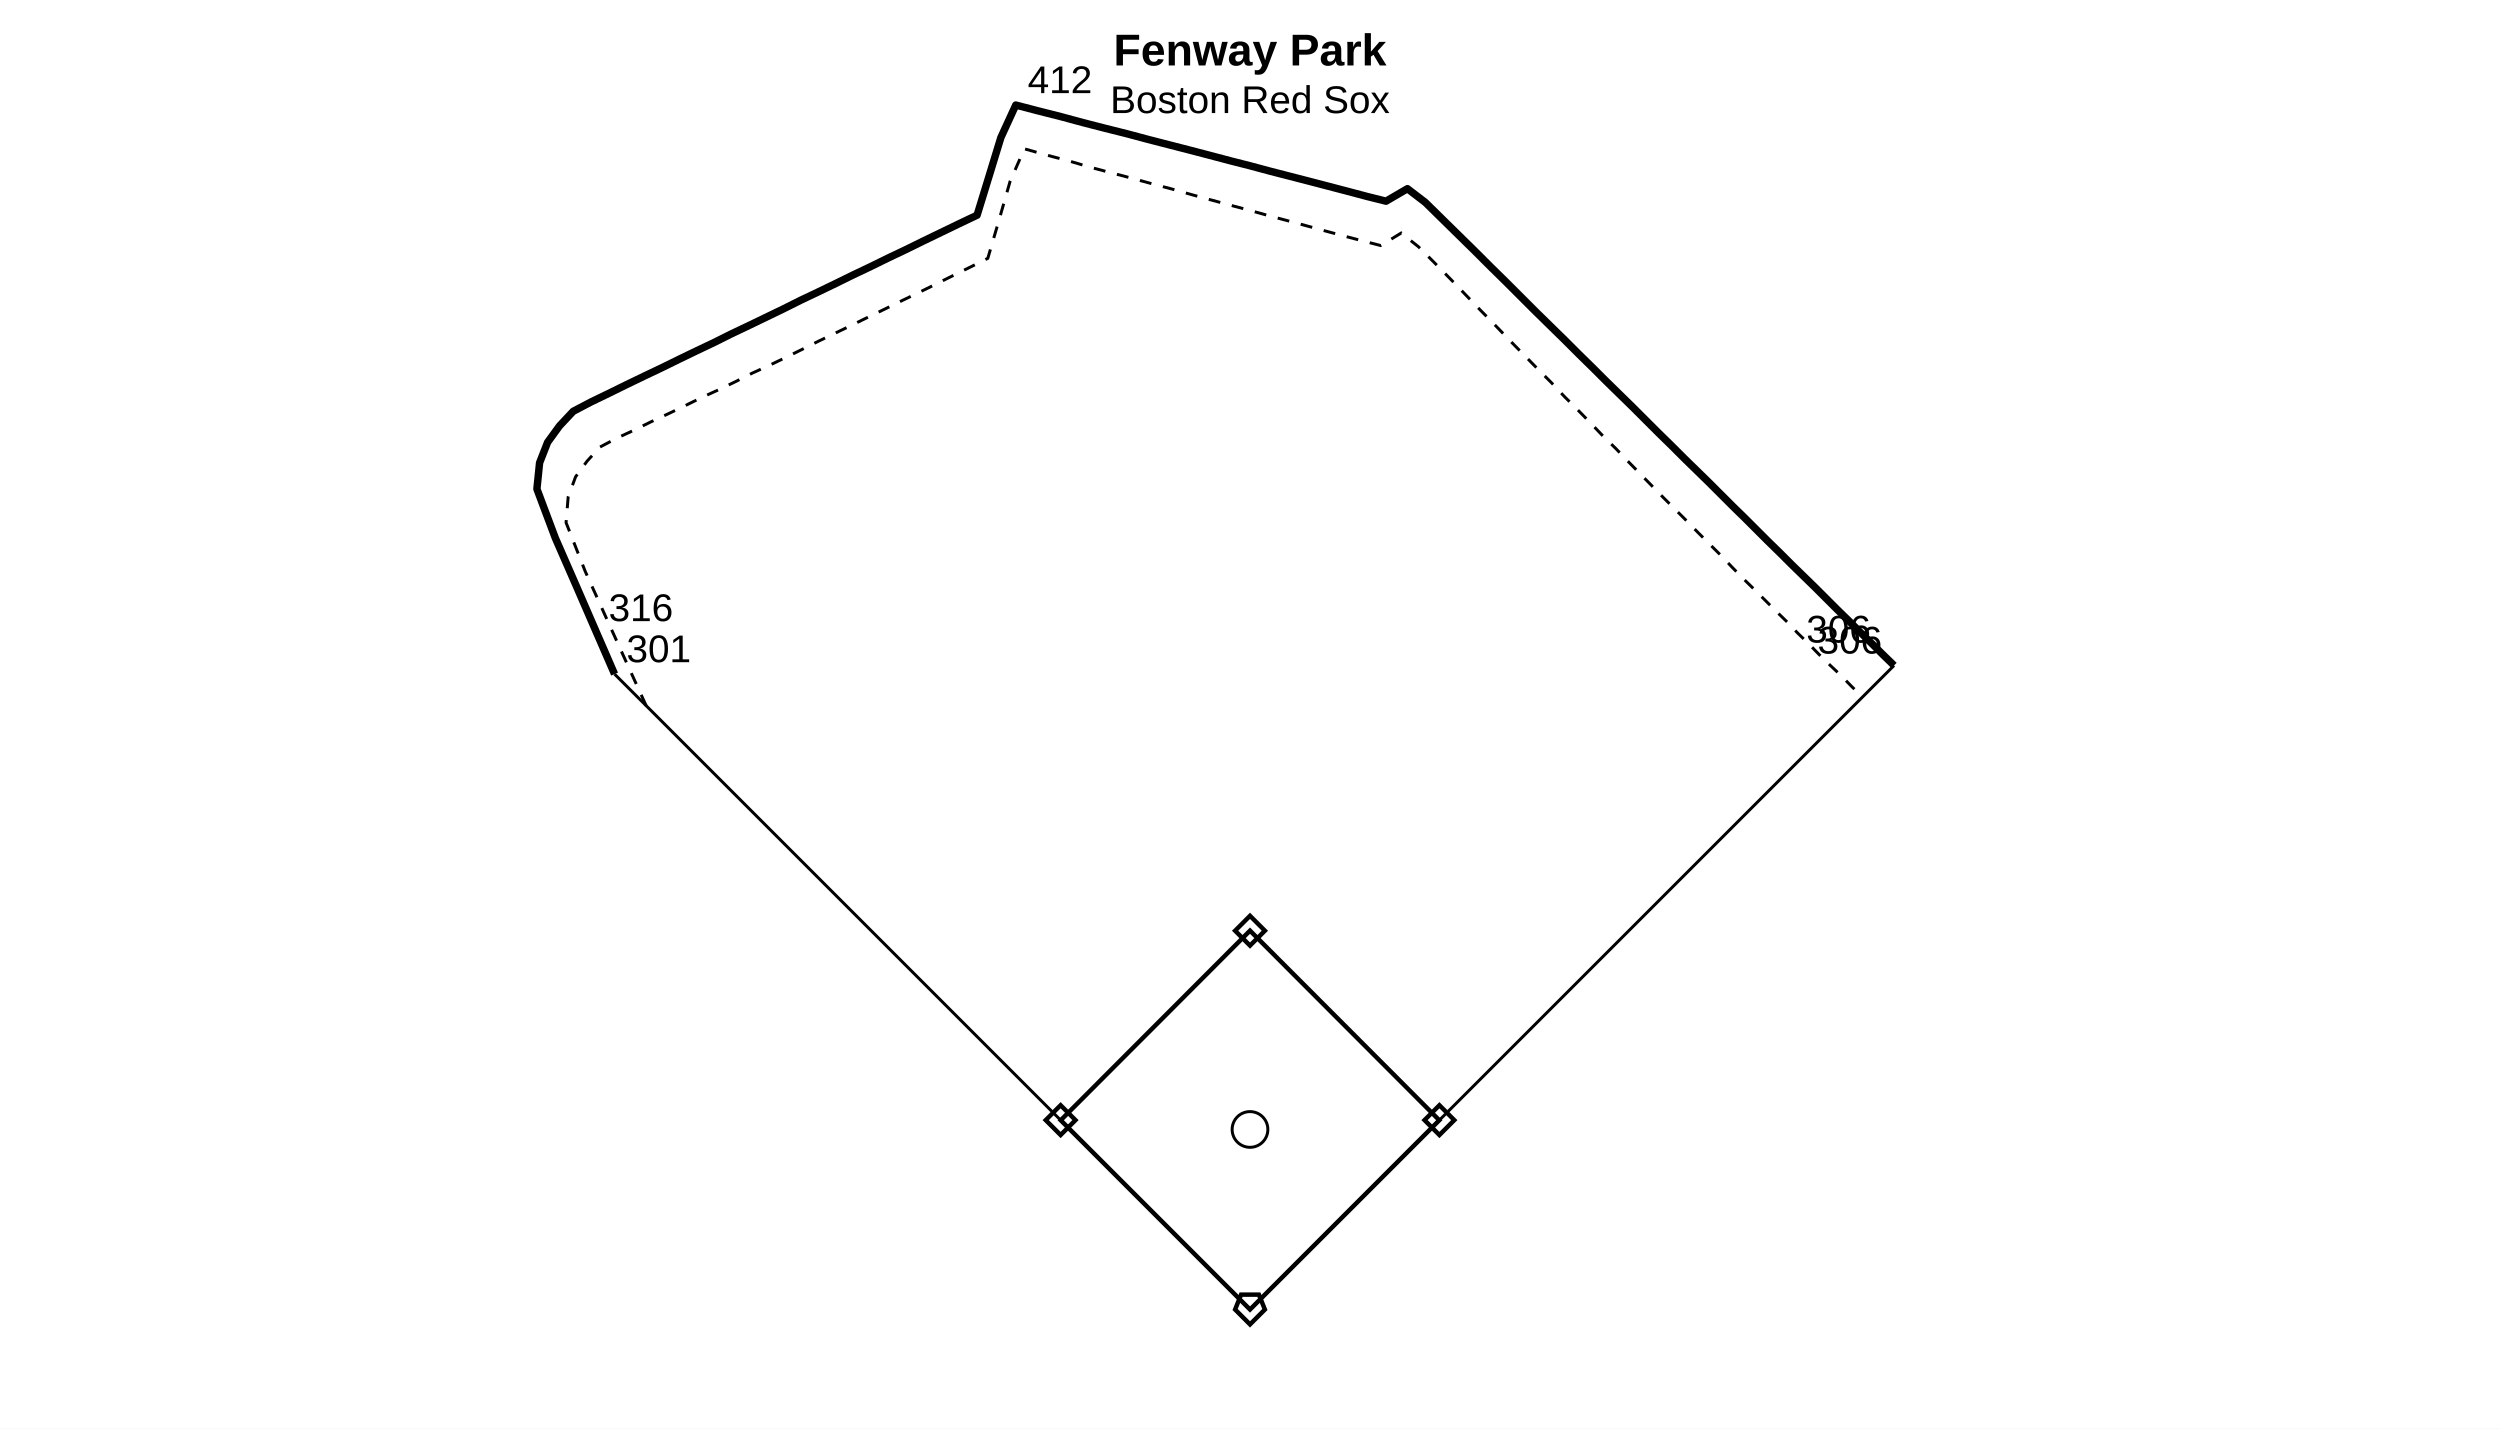
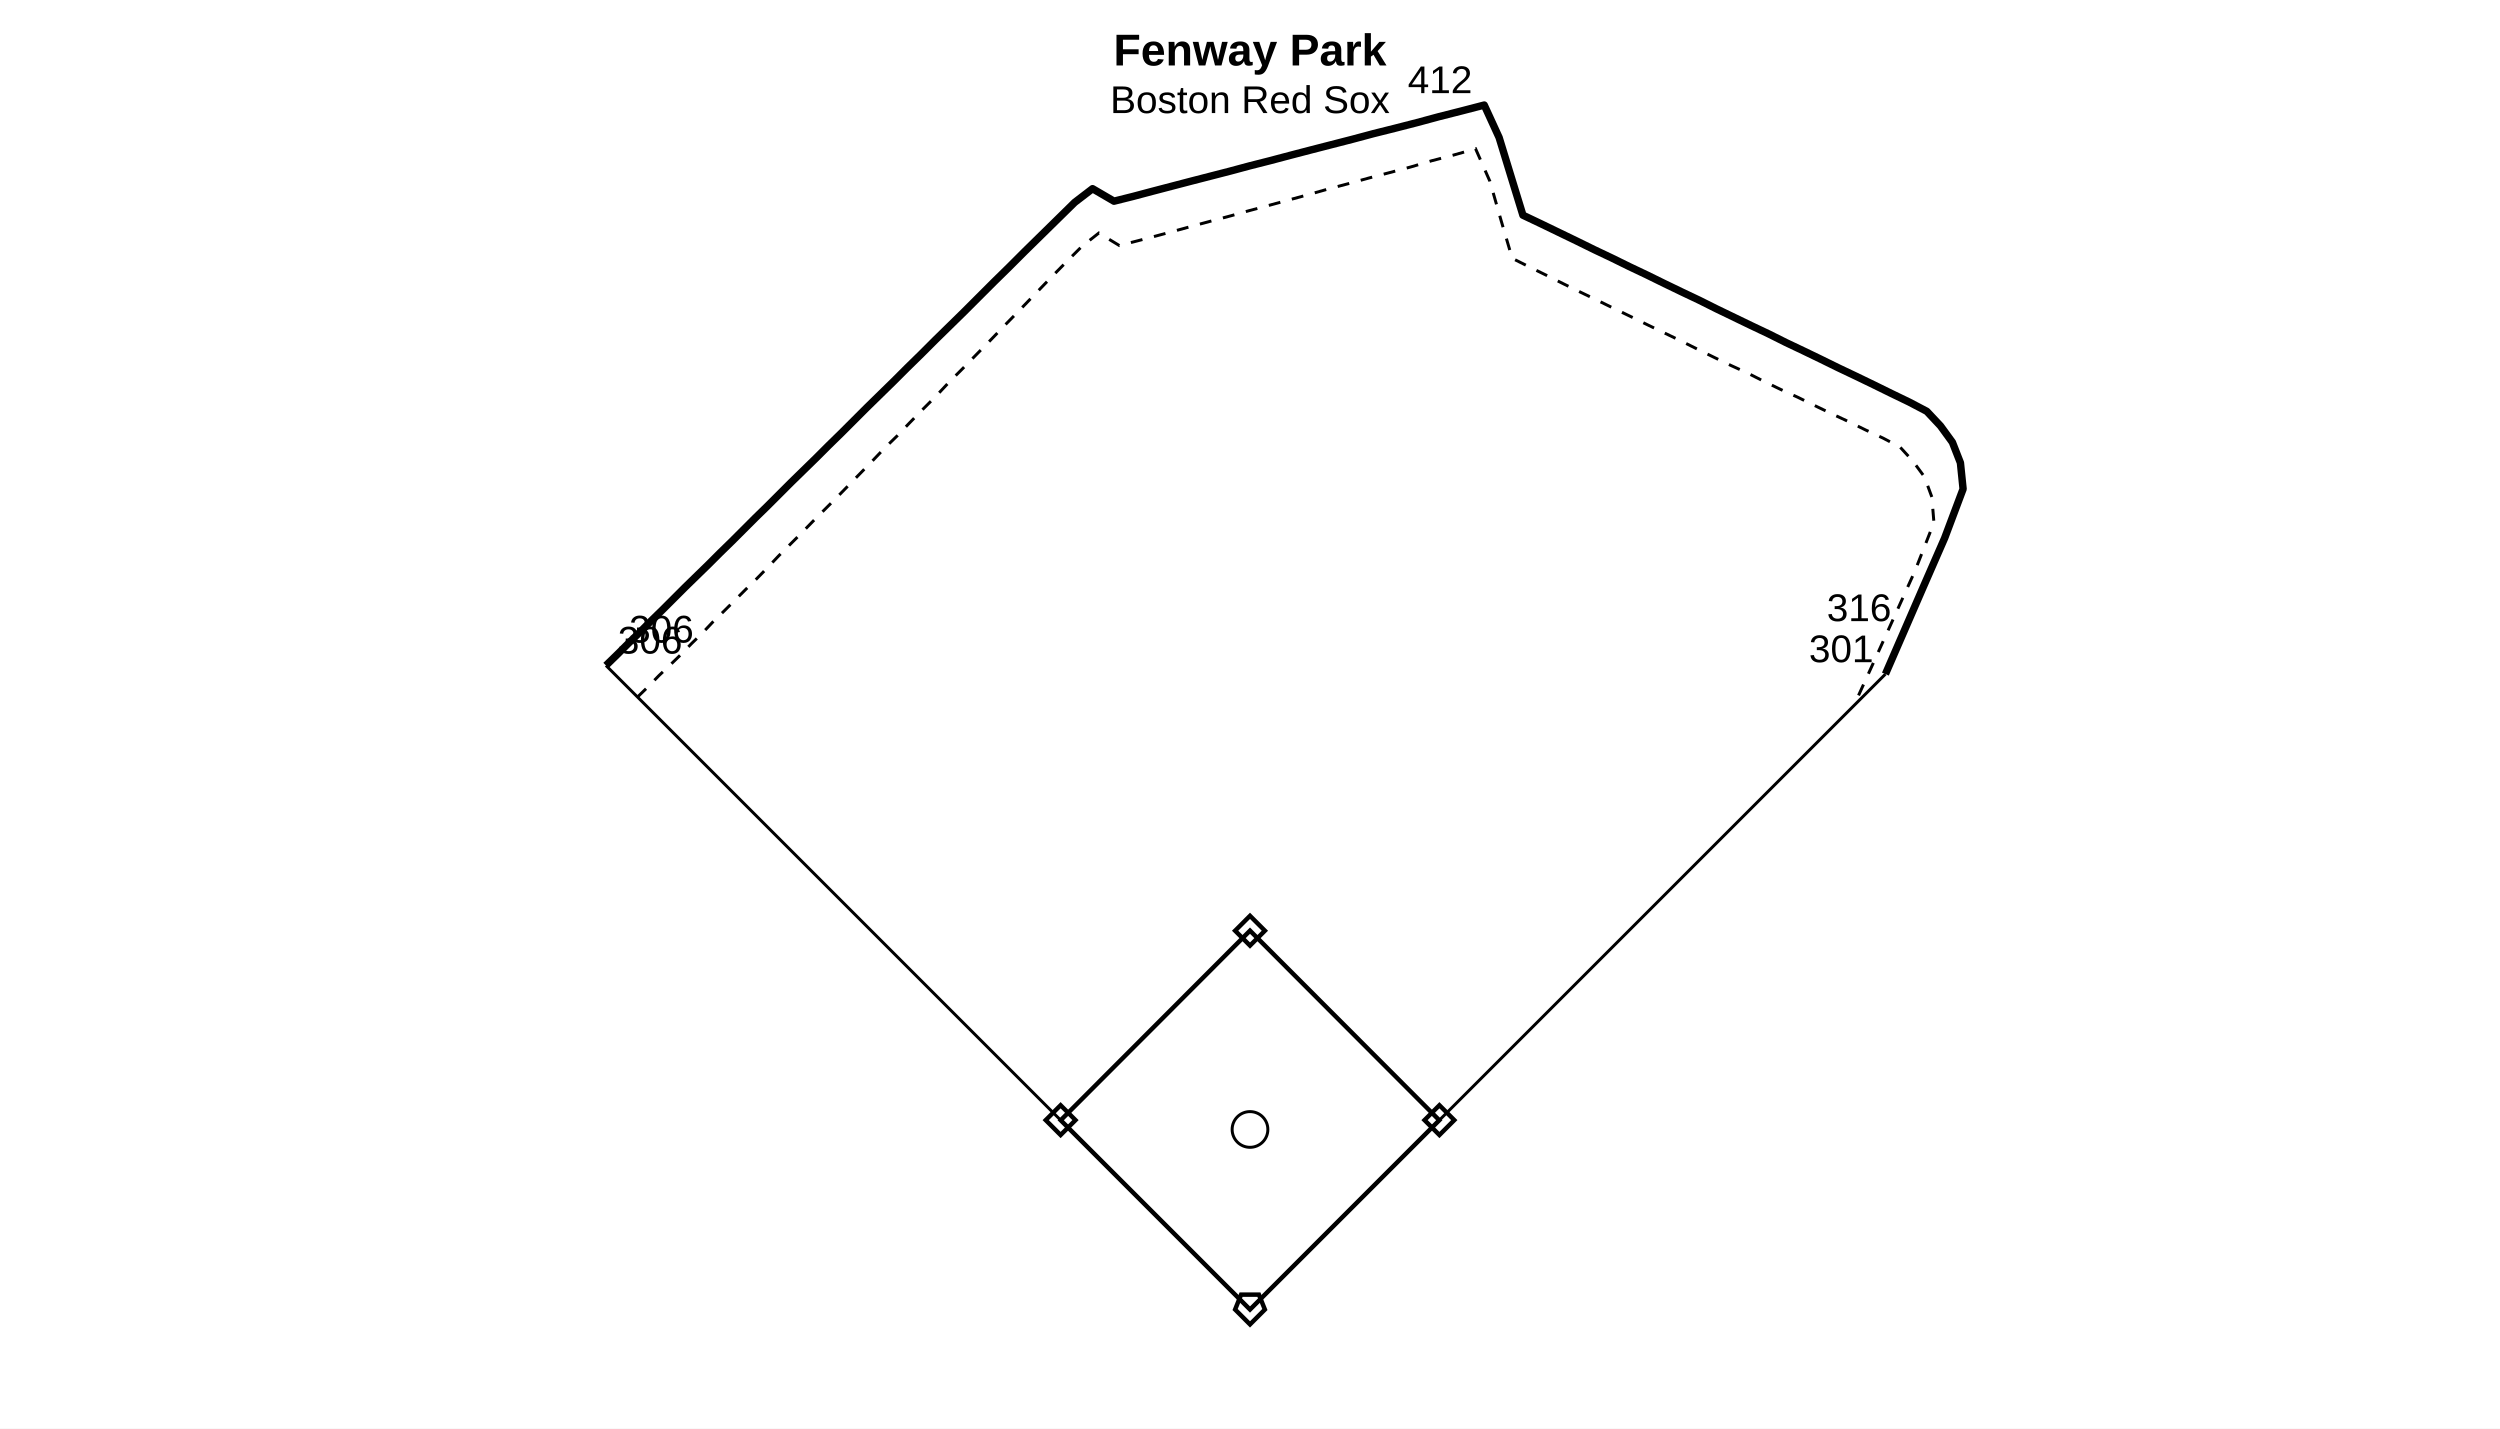
<svg xmlns="http://www.w3.org/2000/svg" width="840" height="480" viewBox="0 0 840 480">
  <rect x="0" y="0" width="840" height="480" fill="white" />
-   <line x1="420.0" y1="440.0" x2="206.5" y2="226.5" stroke="black" stroke-width="1" />
-   <line x1="420.0" y1="440.0" x2="636.4" y2="223.6" stroke="black" stroke-width="1" />
-   <polyline points="217.1,237.1 210.9,223.5 204.1,208.5 196.6,191.9 190.2,175.6 190.9,167.0 193.4,160.2 197.3,154.9 201.6,150.2 207.3,147.2 213.1,144.5 218.8,141.7 224.6,139.0 230.2,136.3 235.9,133.5 241.6,130.9 247.2,128.2 252.7,125.4 258.4,122.8 264.0,120.1 269.5,117.4 275.1,114.6 280.7,111.9 286.3,109.2 292.0,106.4 297.6,103.7 303.3,100.9 308.9,98.2 314.6,95.4 320.4,92.5 326.1,89.7 331.9,86.8 335.6,74.2 339.4,60.9 344.2,50.0 351.6,52.1 358.9,54.0 366.0,56.1 373.1,58.0 380.0,59.8 386.9,61.7 393.7,63.5 400.4,65.4 407.0,67.2 413.6,69.0 420.0,70.7 426.4,72.5 432.8,74.2 439.1,75.9 445.3,77.6 451.6,79.3 457.7,80.9 463.9,82.5 470.8,78.3 476.6,82.9 482.0,88.3 487.4,93.8 492.5,99.1 497.5,104.3 502.4,109.3 507.2,114.3 512.0,119.2 516.6,123.9 521.2,128.5 525.6,133.2 530.1,137.7 534.4,142.1 538.5,146.4 542.9,150.7 546.9,154.9 551.0,159.1 555.0,163.2 559.0,167.3 563.0,171.3 566.8,175.1 570.7,179.1 574.5,182.9 578.3,186.7 582.0,190.6 585.7,194.4 589.4,198.0 593.1,201.7 596.8,205.4 600.5,209.0 604.0,212.7 607.7,216.3 611.3,220.0 615.0,223.6 618.6,227.0 622.2,230.7 625.8,234.2" fill="none" stroke="black" stroke-width="1" stroke-dasharray="4 4" />
-   <polyline points="206.5,226.5 200.5,212.7 193.9,197.5 186.6,180.8 180.4,164.3 181.3,155.5 184.0,148.6 188.0,143.1 192.6,138.2 198.5,135.1 204.5,132.2 210.4,129.3 216.4,126.4 222.3,123.6 228.2,120.7 234.0,117.9 239.9,115.1 245.7,112.2 251.6,109.4 257.4,106.6 263.2,103.8 269.0,100.9 274.9,98.1 280.7,95.3 286.6,92.4 292.5,89.6 298.4,86.7 304.3,83.9 310.2,81.0 316.2,78.1 322.2,75.2 328.3,72.3 332.2,59.6 336.3,46.2 341.3,35.3 349.0,37.3 356.5,39.2 363.9,41.2 371.3,43.1 378.5,44.9 385.6,46.8 392.6,48.6 399.6,50.4 406.5,52.2 413.3,54.0 420.0,55.7 426.7,57.5 433.3,59.2 439.9,60.9 446.4,62.6 452.9,64.3 459.3,66.0 465.7,67.6 472.9,63.4 478.9,68.0 484.6,73.6 490.2,79.1 495.6,84.4 500.9,89.7 506.1,94.8 511.1,99.8 516.1,104.8 521.0,109.6 525.8,114.3 530.5,119.0 535.2,123.6 539.7,128.1 544.2,132.5 548.7,136.9 553.0,141.2 557.3,145.5 561.6,149.7 565.8,153.9 570.0,158.0 574.1,162.0 578.2,166.1 582.2,170.1 586.2,174.0 590.2,178.0 594.1,181.9 598.0,185.7 601.9,189.6 605.8,193.4 609.7,197.2 613.5,201.0 617.3,204.8 621.2,208.6 625.0,212.4 628.8,216.1 632.6,219.9 636.4,223.6" fill="none" stroke="black" stroke-width="2.5" stroke-linejoin="round" />
+   <line x1="420.0" y1="440.0" x2="203.6" y2="223.6" stroke="black" stroke-width="1" />
+   <line x1="420.0" y1="440.0" x2="633.5" y2="226.5" stroke="black" stroke-width="1" />
+   <polyline points="214.2,234.2 217.8,230.7 221.4,227.0 225.0,223.6 228.7,220.0 232.3,216.3 236.0,212.7 239.5,209.0 243.2,205.4 246.9,201.7 250.6,198.0 254.3,194.4 258.0,190.6 261.7,186.7 265.5,182.9 269.3,179.1 273.2,175.1 277.0,171.3 281.0,167.3 285.0,163.2 289.0,159.1 293.1,154.9 297.1,150.7 301.5,146.4 305.6,142.1 309.9,137.7 314.4,133.2 318.8,128.5 323.4,123.9 328.0,119.2 332.8,114.3 337.6,109.3 342.5,104.3 347.5,99.1 352.6,93.8 358.0,88.3 363.4,82.9 369.2,78.3 376.1,82.5 382.3,80.9 388.4,79.3 394.7,77.6 400.9,75.9 407.2,74.2 413.6,72.5 420.0,70.7 426.4,69.0 433.0,67.2 439.6,65.4 446.3,63.5 453.1,61.7 460.0,59.8 466.9,58.0 474.0,56.1 481.1,54.0 488.4,52.1 495.8,50.0 500.6,60.9 504.4,74.2 508.1,86.8 513.9,89.7 519.6,92.5 525.4,95.4 531.1,98.2 536.7,100.9 542.4,103.7 548.0,106.4 553.7,109.2 559.3,111.9 564.9,114.6 570.5,117.4 576.0,120.1 581.6,122.8 587.3,125.4 592.8,128.2 598.4,130.9 604.1,133.5 609.8,136.3 615.4,139.0 621.2,141.7 626.9,144.5 632.7,147.2 638.4,150.2 642.7,154.9 646.6,160.2 649.1,167.0 649.8,175.6 643.4,191.9 635.9,208.5 629.1,223.5 622.9,237.1" fill="none" stroke="black" stroke-width="1" stroke-dasharray="4 4" />
+   <polyline points="203.6,223.6 207.4,219.9 211.2,216.1 215.0,212.4 218.8,208.6 222.7,204.8 226.5,201.0 230.3,197.2 234.2,193.4 238.1,189.6 242.0,185.7 245.9,181.9 249.8,178.0 253.8,174.0 257.8,170.1 261.8,166.1 265.9,162.0 270.0,158.0 274.2,153.9 278.4,149.7 282.7,145.5 287.0,141.2 291.3,136.9 295.8,132.5 300.3,128.1 304.8,123.6 309.5,119.0 314.2,114.3 319.0,109.6 323.9,104.8 328.9,99.8 333.9,94.8 339.1,89.7 344.4,84.4 349.8,79.1 355.4,73.6 361.1,68.0 367.1,63.4 374.3,67.6 380.7,66.0 387.1,64.3 393.6,62.6 400.1,60.9 406.7,59.2 413.3,57.5 420.0,55.7 426.7,54.0 433.5,52.2 440.4,50.4 447.4,48.6 454.4,46.8 461.5,44.9 468.7,43.1 476.1,41.2 483.5,39.2 491.0,37.3 498.7,35.3 503.7,46.2 507.8,59.6 511.7,72.3 517.8,75.2 523.8,78.1 529.8,81.0 535.7,83.9 541.6,86.7 547.5,89.6 553.4,92.4 559.3,95.3 565.1,98.1 571.0,100.9 576.8,103.8 582.6,106.6 588.4,109.4 594.3,112.2 600.1,115.1 606.0,117.9 611.8,120.7 617.7,123.6 623.6,126.4 629.6,129.3 635.5,132.2 641.5,135.1 647.4,138.2 652.0,143.1 656.0,148.6 658.7,155.5 659.6,164.3 653.4,180.8 646.1,197.5 639.5,212.7 633.5,226.5" fill="none" stroke="black" stroke-width="2.5" stroke-linejoin="round" />
  <polyline points="352.8,507.2 354.5,508.8 356.2,510.4 357.9,511.9 359.7,513.4 361.6,514.9 363.4,516.3 365.3,517.7 367.2,519.0 369.2,520.3 371.2,521.5 373.2,522.7 375.2,523.8 377.3,524.9 379.4,525.9 381.5,526.8 383.6,527.8 385.8,528.6 388.0,529.4 390.2,530.2 392.4,530.9 394.7,531.6 396.9,532.2 399.2,532.7 401.5,533.2 403.8,533.6 406.1,534.0 408.4,534.3 410.7,534.5 413.0,534.7 415.3,534.9 417.7,535.0 420.0,535.0 422.3,535.0 424.7,534.9 427.0,534.7 429.3,534.5 431.6,534.3 433.9,534.0 436.2,533.6 438.5,533.2 440.8,532.7 443.1,532.2 445.3,531.6 447.6,530.9 449.8,530.2 452.0,529.4 454.2,528.6 456.4,527.8 458.5,526.8 460.6,525.9 462.7,524.9 464.8,523.8 466.8,522.7 468.8,521.5 470.8,520.3 472.8,519.0 474.7,517.7 476.6,516.3 478.4,514.9 480.3,513.4 482.1,511.9 483.8,510.4 485.5,508.8 487.2,507.2" fill="none" stroke="black" stroke-width="1" />
  <polygon points="483.6,376.4 420.0,312.7 356.4,376.4 420.0,440.0" fill="none" stroke="black" stroke-width="1.5" />
  <polygon points="483.64,371.36 488.64,376.36 483.64,381.36 478.64,376.36" fill="none" stroke="black" stroke-width="1.5" />
  <polygon points="420,307.72 425,312.72 420,317.72 415,312.72" fill="none" stroke="black" stroke-width="1.5" />
  <polygon points="356.36,371.36 361.36,376.36 356.36,381.36 351.36,376.36" fill="none" stroke="black" stroke-width="1.5" />
  <polygon points="420,445 415,440 417,435 423,435 425,440" fill="none" stroke="black" stroke-width="1.5" />
  <circle cx="420.0" cy="379.5" r="6" fill="none" stroke="black" stroke-width="1" />
-   <text x="210.5" y="222.5" font-family="Arial,Helvetica,sans-serif" font-size="13" text-anchor="start" fill="black">301</text>
-   <text x="204.5" y="208.7" font-family="Arial,Helvetica,sans-serif" font-size="13" text-anchor="start" fill="black">316</text>
-   <text x="345.3" y="31.3" font-family="Arial,Helvetica,sans-serif" font-size="13" text-anchor="start" fill="black">412</text>
-   <text x="628.6" y="215.9" font-family="Arial,Helvetica,sans-serif" font-size="13" text-anchor="end" fill="black">306</text>
-   <text x="632.4" y="219.6" font-family="Arial,Helvetica,sans-serif" font-size="13" text-anchor="end" fill="black">306</text>
+   <text x="207.6" y="219.6" font-family="Arial,Helvetica,sans-serif" font-size="13" text-anchor="start" fill="black">306</text>
+   <text x="211.4" y="215.9" font-family="Arial,Helvetica,sans-serif" font-size="13" text-anchor="start" fill="black">306</text>
+   <text x="494.7" y="31.3" font-family="Arial,Helvetica,sans-serif" font-size="13" text-anchor="end" fill="black">412</text>
+   <text x="635.5" y="208.7" font-family="Arial,Helvetica,sans-serif" font-size="13" text-anchor="end" fill="black">316</text>
+   <text x="629.5" y="222.5" font-family="Arial,Helvetica,sans-serif" font-size="13" text-anchor="end" fill="black">301</text>
  <text x="420.0" y="22" font-family="Arial,Helvetica,sans-serif" font-size="15" font-weight="bold" text-anchor="middle" fill="black">Fenway Park</text>
  <text x="420.0" y="38" font-family="Arial,Helvetica,sans-serif" font-size="13" text-anchor="middle" fill="black">Boston Red Sox</text>
</svg>
